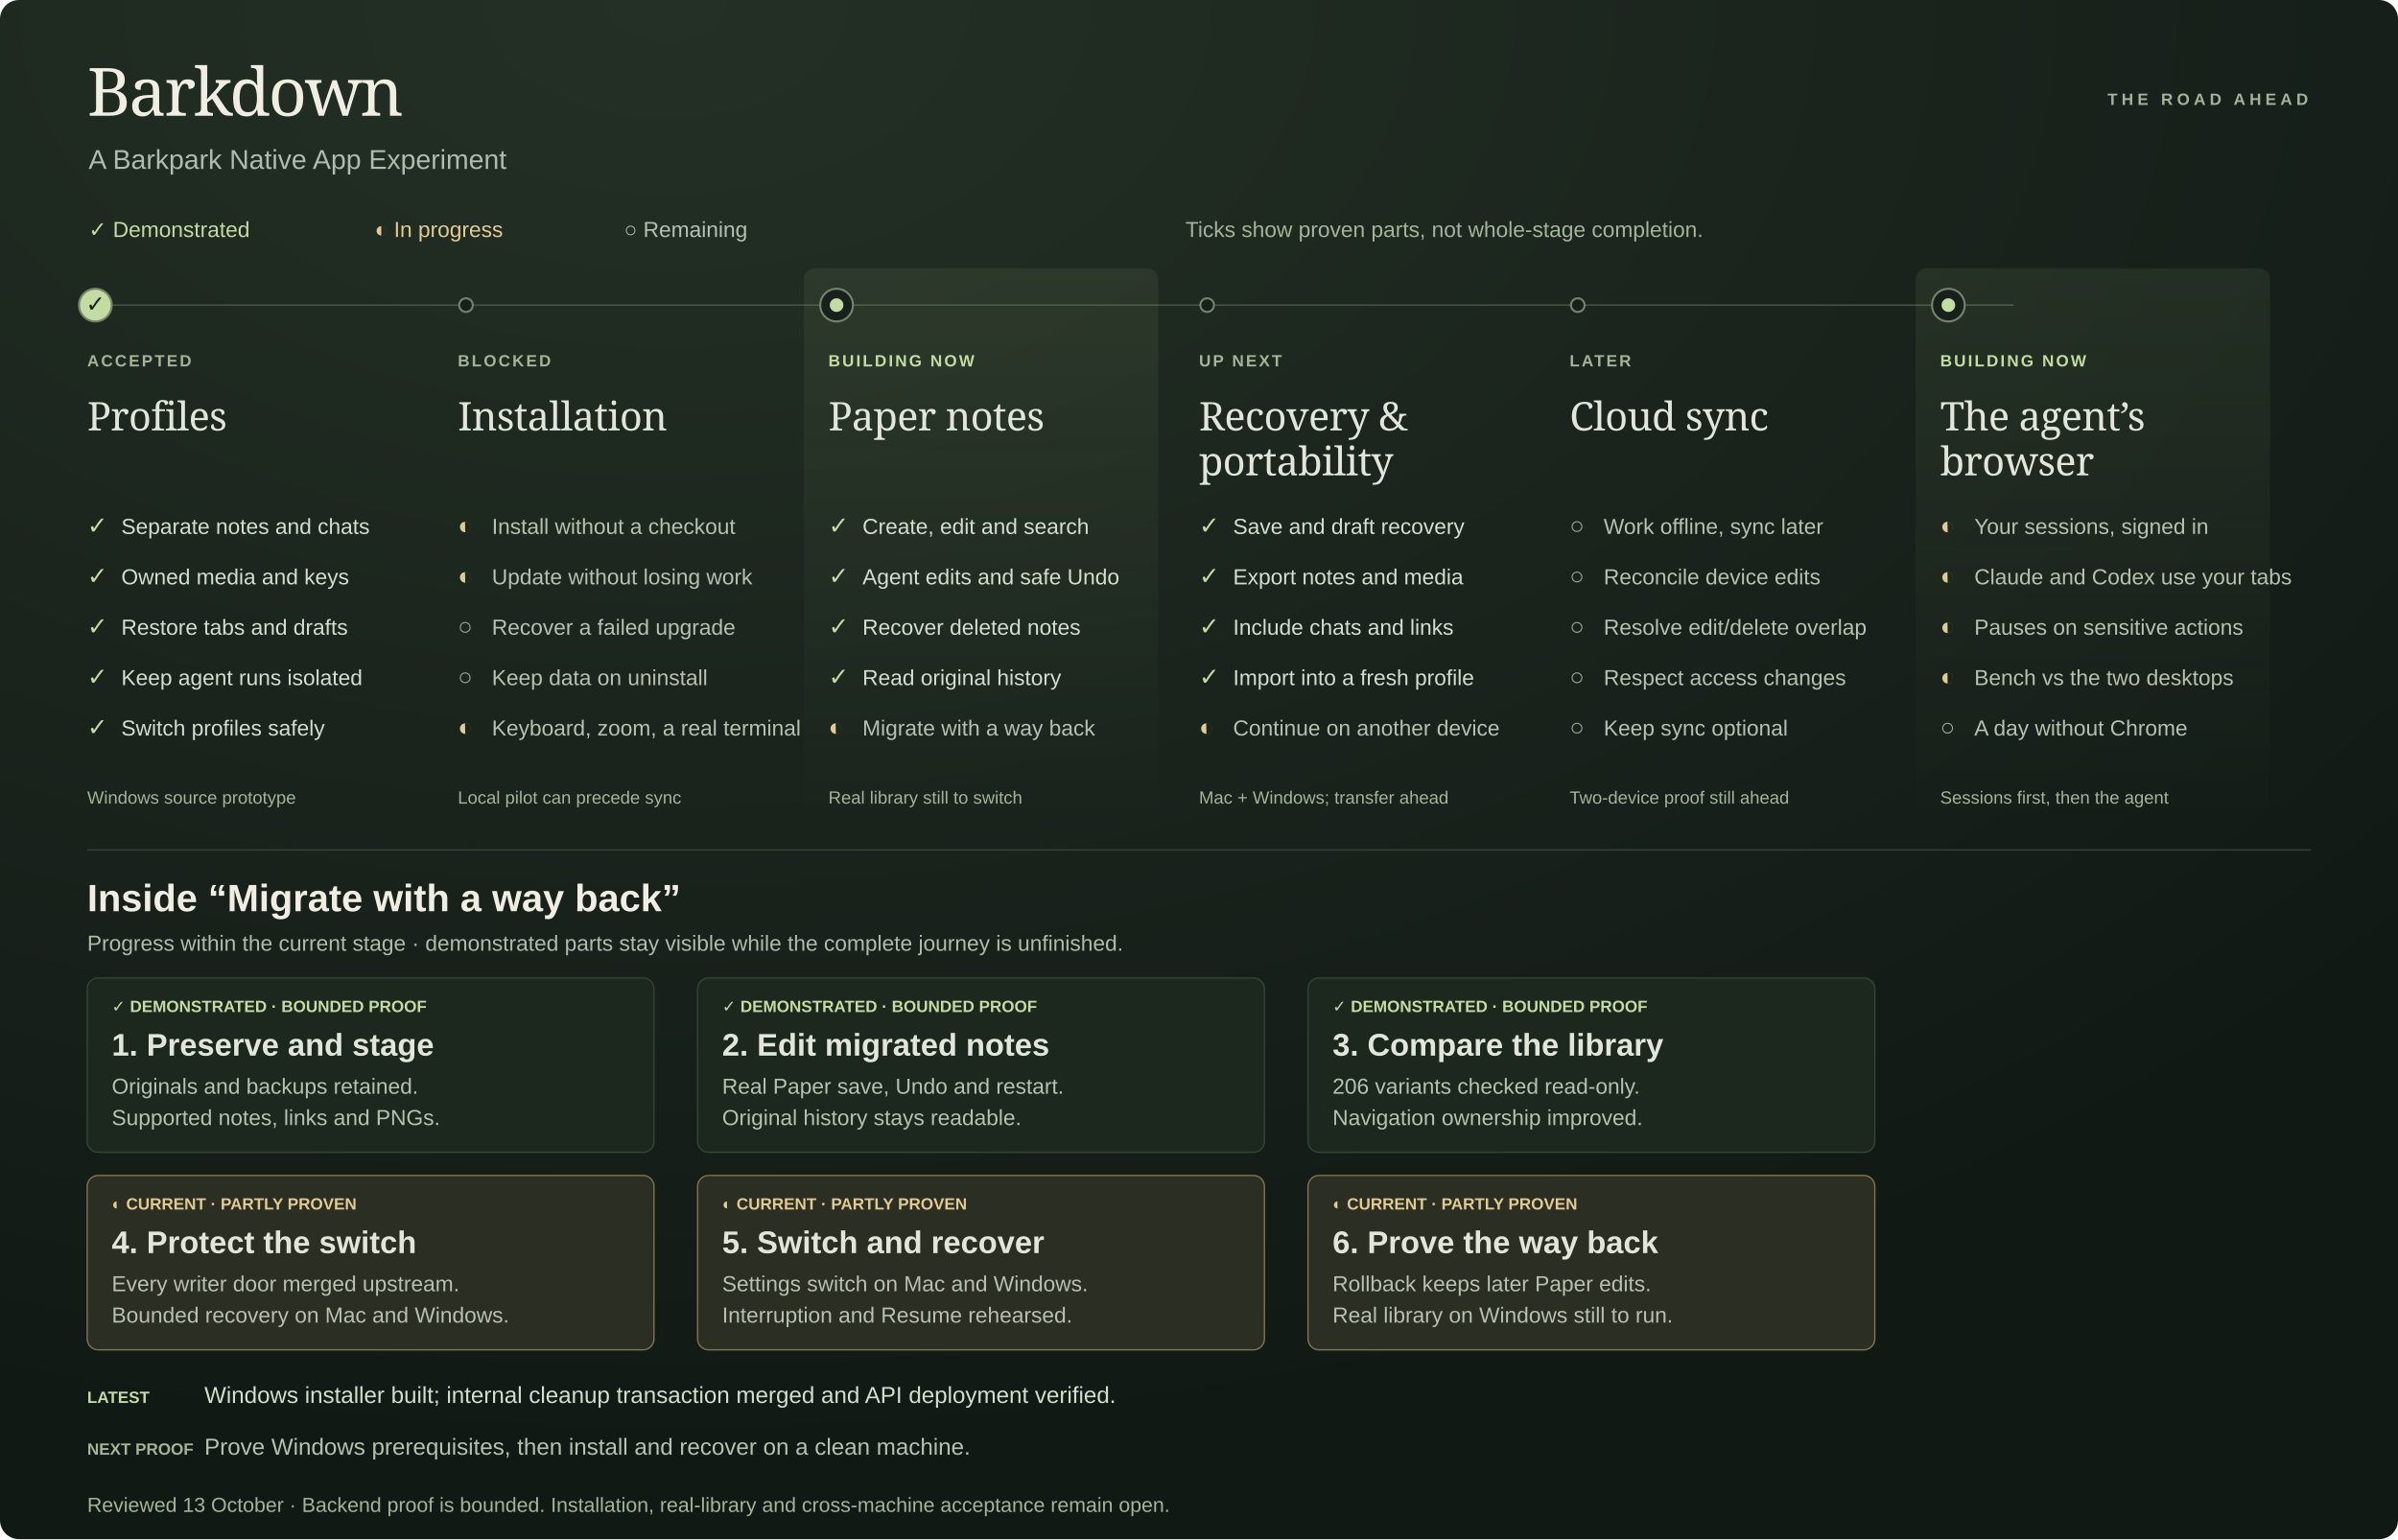
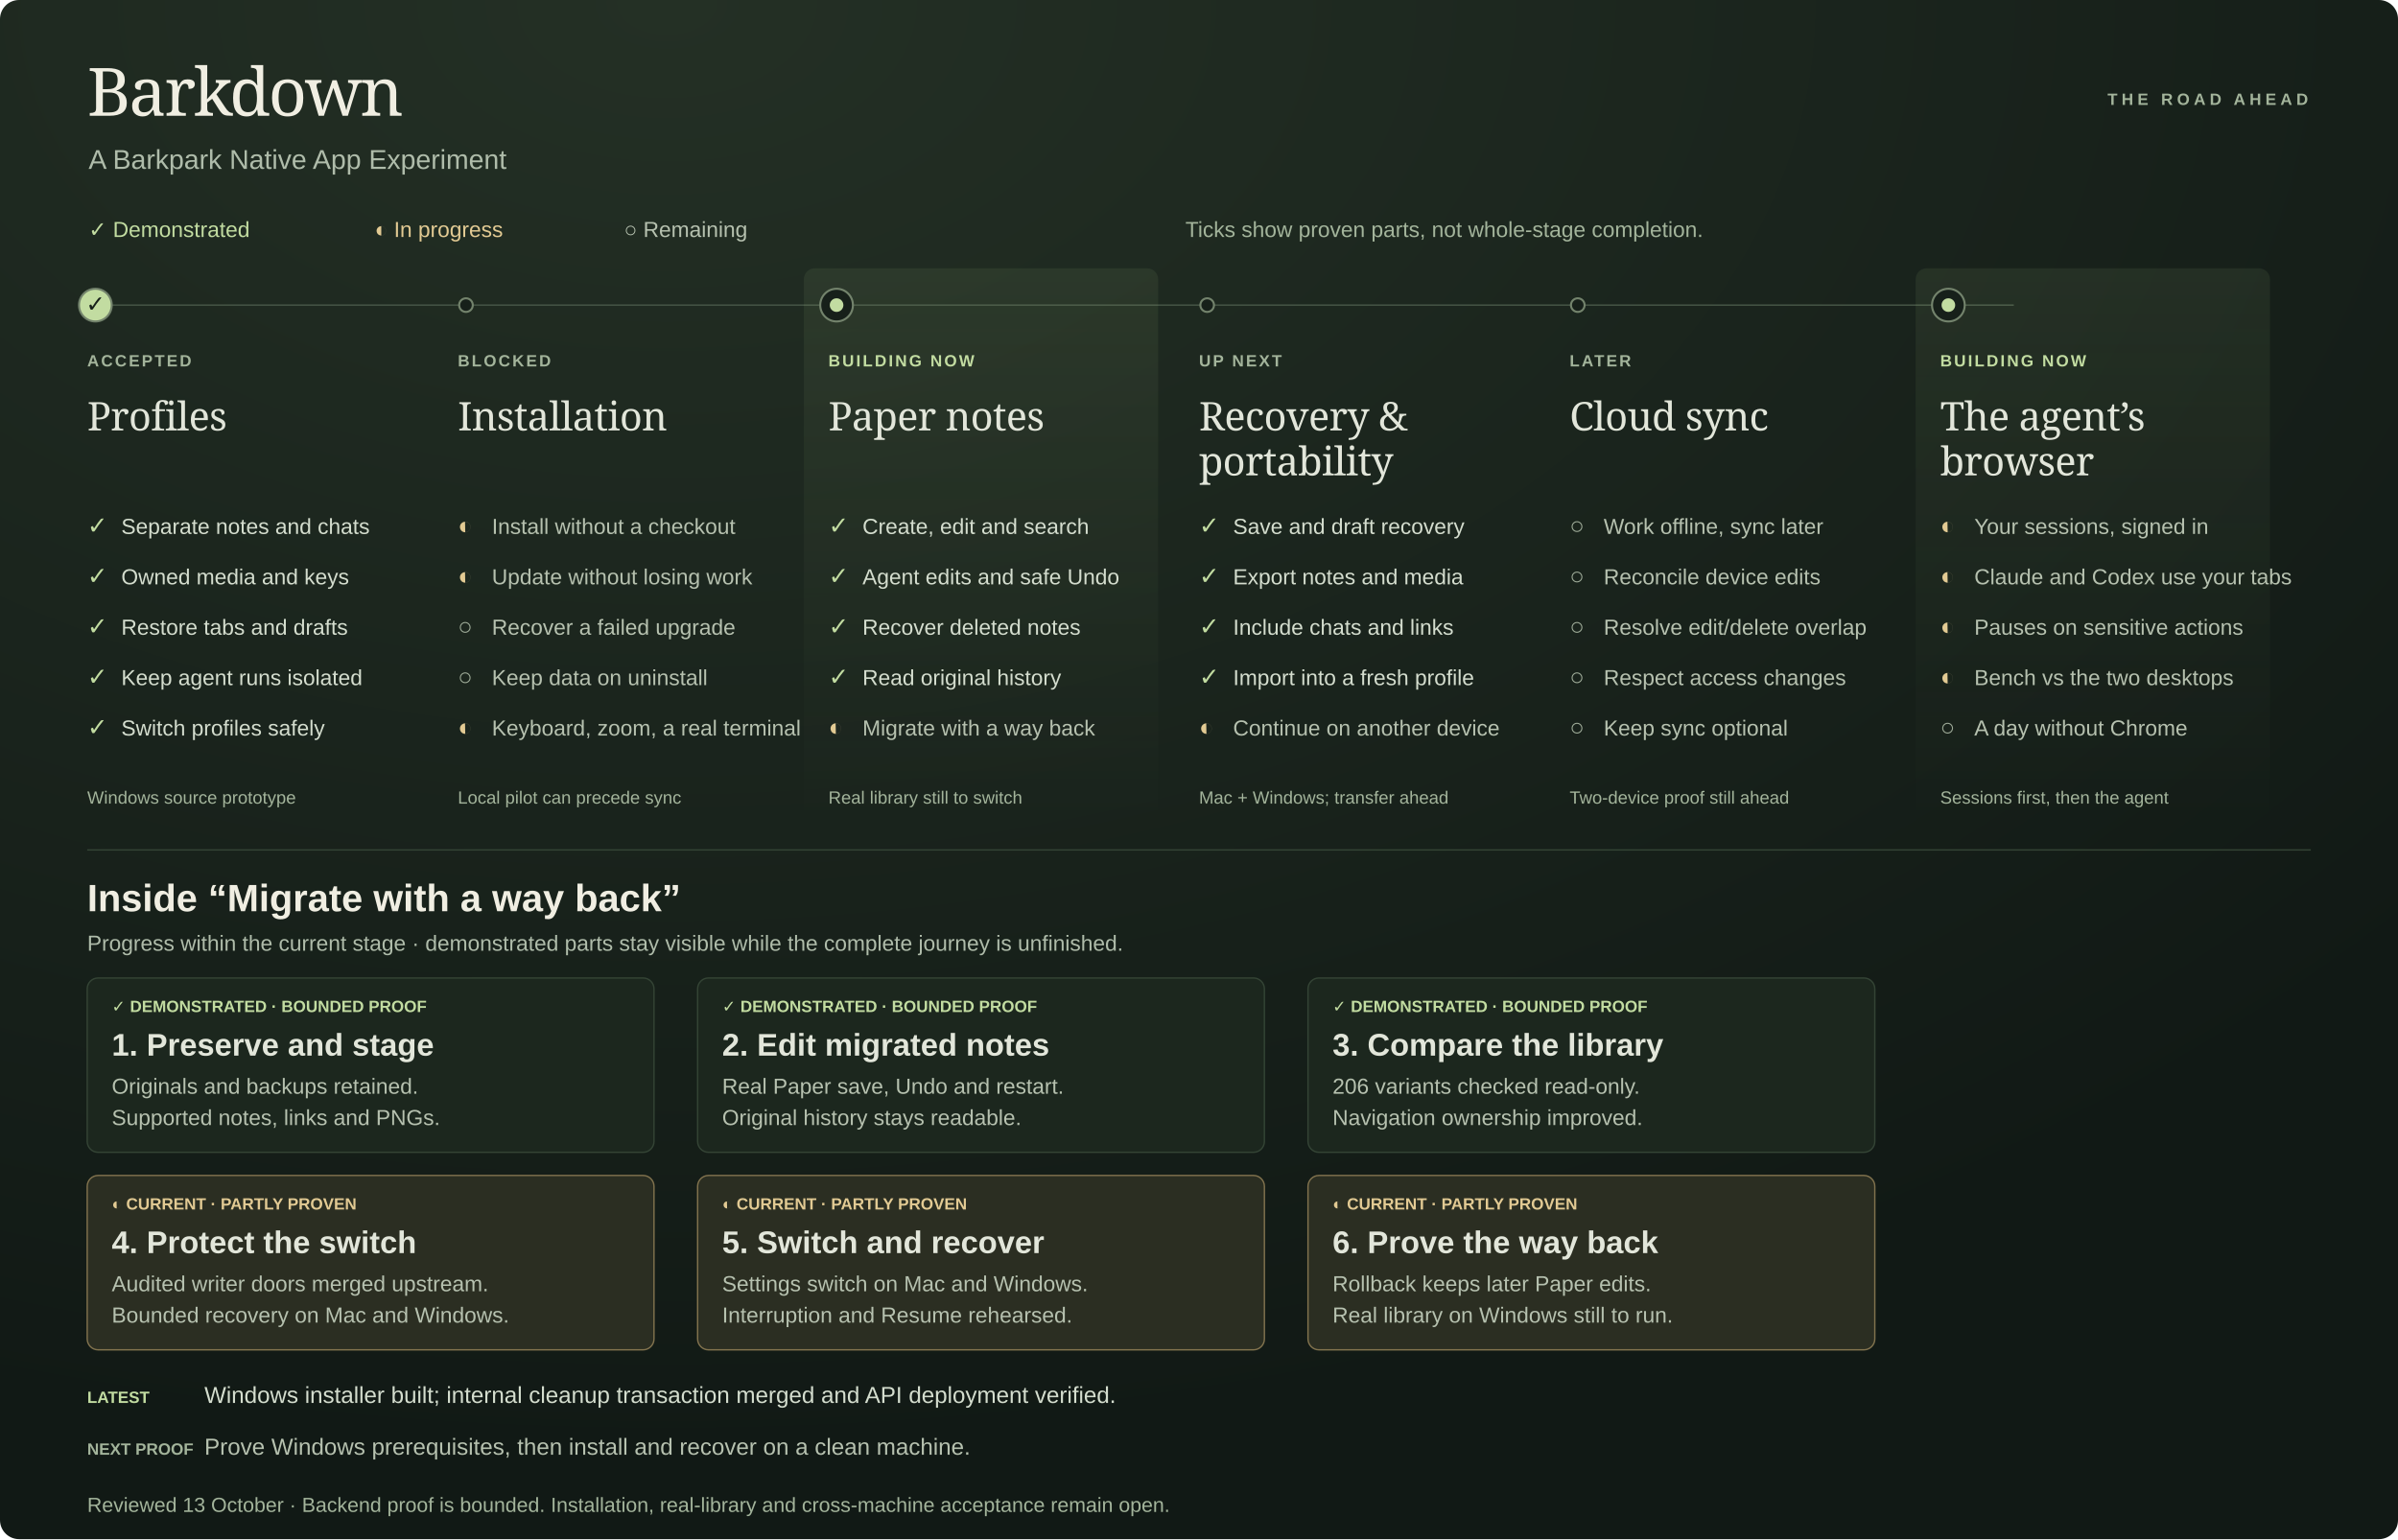
<svg xmlns="http://www.w3.org/2000/svg" width="1760" height="1130" viewBox="0 0 1760 1130" role="img" aria-labelledby="title desc">
  <defs>
    <radialGradient id="background" cx="28%" cy="0%" r="95%">
      <stop stop-color="#243025" />
      <stop offset="1" stop-color="#111915" />
    </radialGradient>
    <linearGradient id="focus" x2="0" y2="1">
      <stop stop-color="#a9c787" stop-opacity=".09" />
      <stop offset="1" stop-color="#a9c787" stop-opacity="0" />
    </linearGradient>
  </defs>
  <g font-family="Segoe UI, Arial, sans-serif">
    <rect width="1760" height="1130" rx="14" fill="url(#background)" />
    <text x="64" y="85" font-family="Georgia, serif" font-size="49" letter-spacing="-1.5" fill="#f0eee2">Barkdown</text>
    <text x="65" y="124" font-size="20" fill="#afbcaa" font-weight="400">A Barkpark Native App Experiment</text>
    <text x="1694" y="77" text-anchor="end" font-size="12" font-weight="600" letter-spacing="3" fill="#a3b49b">THE ROAD AHEAD</text>
    <text x="65" y="174" font-size="16" fill="#c2dca1" font-weight="400">✓  Demonstrated</text>
    <text x="275" y="174" font-size="16" fill="#e2ca93" font-weight="400">◐  In progress</text>
    <text x="458" y="174" font-size="16" fill="#b6c1af" font-weight="400">○  Remaining</text>
    <text x="870" y="174" font-size="16" fill="#a3b49b" font-weight="400">Ticks show proven parts, not whole-stage completion.</text>
    <path d="M70 224H1478" stroke="#475747" stroke-width="1" />
    <g data-phase="P1">
      <circle cx="70" cy="224" r="12" fill="#c2dca1" stroke="#73836c" stroke-width="1.5" />
      <text x="63" y="229" font-size="17" fill="#17201a" font-weight="600">✓</text>
      <text x="64" y="269" font-size="12" letter-spacing="1.5" font-weight="600" fill="#a3b49b">ACCEPTED</text>
      <text x="64" y="316" dy="0" font-family="Georgia, serif" font-size="29" letter-spacing="-.4" fill="#e2e6da">Profiles</text>
      <text x="64" y="392" font-size="18" fill="#c2dca1" font-weight="600">✓</text>
      <text x="89" y="392" font-size="16" fill="#d4ddce" font-weight="400">Separate notes and chats</text>
      <text x="64" y="429" font-size="18" fill="#c2dca1" font-weight="600">✓</text>
      <text x="89" y="429" font-size="16" fill="#d4ddce" font-weight="400">Owned media and keys</text>
      <text x="64" y="466" font-size="18" fill="#c2dca1" font-weight="600">✓</text>
      <text x="89" y="466" font-size="16" fill="#d4ddce" font-weight="400">Restore tabs and drafts</text>
      <text x="64" y="503" font-size="18" fill="#c2dca1" font-weight="600">✓</text>
      <text x="89" y="503" font-size="16" fill="#d4ddce" font-weight="400">Keep agent runs isolated</text>
      <text x="64" y="540" font-size="18" fill="#c2dca1" font-weight="600">✓</text>
      <text x="89" y="540" font-size="16" fill="#d4ddce" font-weight="400">Switch profiles safely</text>
      <text x="64" y="590" font-size="13" fill="#a3b49b" font-weight="400">Windows source prototype</text>
    </g>
    <g data-phase="P5">
      <circle cx="342" cy="224" r="5" fill="#17201a" stroke="#73836c" stroke-width="1.5" />
      <text x="336" y="269" font-size="12" letter-spacing="1.5" font-weight="600" fill="#a3b49b">BLOCKED</text>
      <text x="336" y="316" dy="0" font-family="Georgia, serif" font-size="29" letter-spacing="-.4" fill="#e2e6da">Installation</text>
      <text x="336" y="392" font-size="18" fill="#e2ca93" font-weight="600">◐</text>
      <text x="361" y="392" font-size="16" fill="#b6c1af" font-weight="400">Install without a checkout</text>
      <text x="336" y="429" font-size="18" fill="#e2ca93" font-weight="600">◐</text>
      <text x="361" y="429" font-size="16" fill="#b6c1af" font-weight="400">Update without losing work</text>
      <text x="336" y="466" font-size="18" fill="#9fac99" font-weight="600">○</text>
      <text x="361" y="466" font-size="16" fill="#b6c1af" font-weight="400">Recover a failed upgrade</text>
      <text x="336" y="503" font-size="18" fill="#9fac99" font-weight="600">○</text>
      <text x="361" y="503" font-size="16" fill="#b6c1af" font-weight="400">Keep data on uninstall</text>
      <text x="336" y="540" font-size="18" fill="#e2ca93" font-weight="600">◐</text>
      <text x="361" y="540" font-size="16" fill="#b6c1af" font-weight="400">Keyboard, zoom, a real terminal</text>
      <text x="336" y="590" font-size="13" fill="#a3b49b" font-weight="400">Local pilot can precede sync</text>
    </g>
    <g data-phase="P2">
      <rect x="590" y="197" width="260" height="410" rx="8" fill="url(#focus)" />
      <circle cx="614" cy="224" r="12" fill="#17201a" stroke="#73836c" stroke-width="1.5" />
      <circle cx="614" cy="224" r="5" fill="#c2dca1" />
      <text x="608" y="269" font-size="12" letter-spacing="1.5" font-weight="600" fill="#c2dca1">BUILDING NOW</text>
      <text x="608" y="316" dy="0" font-family="Georgia, serif" font-size="29" letter-spacing="-.4" fill="#e2e6da">Paper notes</text>
      <text x="608" y="392" font-size="18" fill="#c2dca1" font-weight="600">✓</text>
      <text x="633" y="392" font-size="16" fill="#d4ddce" font-weight="400">Create, edit and search</text>
      <text x="608" y="429" font-size="18" fill="#c2dca1" font-weight="600">✓</text>
      <text x="633" y="429" font-size="16" fill="#d4ddce" font-weight="400">Agent edits and safe Undo</text>
      <text x="608" y="466" font-size="18" fill="#c2dca1" font-weight="600">✓</text>
      <text x="633" y="466" font-size="16" fill="#d4ddce" font-weight="400">Recover deleted notes</text>
      <text x="608" y="503" font-size="18" fill="#c2dca1" font-weight="600">✓</text>
      <text x="633" y="503" font-size="16" fill="#d4ddce" font-weight="400">Read original history</text>
      <text x="608" y="540" font-size="18" fill="#e2ca93" font-weight="600">◐</text>
      <text x="633" y="540" font-size="16" fill="#b6c1af" font-weight="400">Migrate with a way back</text>
      <text x="608" y="590" font-size="13" fill="#a3b49b" font-weight="400">Real library still to switch</text>
    </g>
    <g data-phase="P3">
      <circle cx="886" cy="224" r="5" fill="#17201a" stroke="#73836c" stroke-width="1.5" />
      <text x="880" y="269" font-size="12" letter-spacing="1.5" font-weight="600" fill="#a3b49b">UP NEXT</text>
      <text x="880" y="316" dy="0" font-family="Georgia, serif" font-size="29" letter-spacing="-.4" fill="#e2e6da">Recovery &amp;</text>
      <text x="880" y="316" dy="33" font-family="Georgia, serif" font-size="29" letter-spacing="-.4" fill="#e2e6da">portability</text>
      <text x="880" y="392" font-size="18" fill="#c2dca1" font-weight="600">✓</text>
      <text x="905" y="392" font-size="16" fill="#d4ddce" font-weight="400">Save and draft recovery</text>
      <text x="880" y="429" font-size="18" fill="#c2dca1" font-weight="600">✓</text>
      <text x="905" y="429" font-size="16" fill="#d4ddce" font-weight="400">Export notes and media</text>
      <text x="880" y="466" font-size="18" fill="#c2dca1" font-weight="600">✓</text>
      <text x="905" y="466" font-size="16" fill="#d4ddce" font-weight="400">Include chats and links</text>
      <text x="880" y="503" font-size="18" fill="#c2dca1" font-weight="600">✓</text>
      <text x="905" y="503" font-size="16" fill="#d4ddce" font-weight="400">Import into a fresh profile</text>
      <text x="880" y="540" font-size="18" fill="#e2ca93" font-weight="600">◐</text>
      <text x="905" y="540" font-size="16" fill="#b6c1af" font-weight="400">Continue on another device</text>
      <text x="880" y="590" font-size="13" fill="#a3b49b" font-weight="400">Mac + Windows; transfer ahead</text>
    </g>
    <g data-phase="P4">
      <circle cx="1158" cy="224" r="5" fill="#17201a" stroke="#73836c" stroke-width="1.5" />
      <text x="1152" y="269" font-size="12" letter-spacing="1.5" font-weight="600" fill="#a3b49b">LATER</text>
      <text x="1152" y="316" dy="0" font-family="Georgia, serif" font-size="29" letter-spacing="-.4" fill="#e2e6da">Cloud sync</text>
      <text x="1152" y="392" font-size="18" fill="#9fac99" font-weight="600">○</text>
      <text x="1177" y="392" font-size="16" fill="#b6c1af" font-weight="400">Work offline, sync later</text>
      <text x="1152" y="429" font-size="18" fill="#9fac99" font-weight="600">○</text>
      <text x="1177" y="429" font-size="16" fill="#b6c1af" font-weight="400">Reconcile device edits</text>
      <text x="1152" y="466" font-size="18" fill="#9fac99" font-weight="600">○</text>
      <text x="1177" y="466" font-size="16" fill="#b6c1af" font-weight="400">Resolve edit/delete overlap</text>
      <text x="1152" y="503" font-size="18" fill="#9fac99" font-weight="600">○</text>
      <text x="1177" y="503" font-size="16" fill="#b6c1af" font-weight="400">Respect access changes</text>
      <text x="1152" y="540" font-size="18" fill="#9fac99" font-weight="600">○</text>
      <text x="1177" y="540" font-size="16" fill="#b6c1af" font-weight="400">Keep sync optional</text>
      <text x="1152" y="590" font-size="13" fill="#a3b49b" font-weight="400">Two-device proof still ahead</text>
    </g>
    <g data-phase="P6">
      <rect x="1406" y="197" width="260" height="410" rx="8" fill="url(#focus)" />
      <circle cx="1430" cy="224" r="12" fill="#17201a" stroke="#73836c" stroke-width="1.5" />
      <circle cx="1430" cy="224" r="5" fill="#c2dca1" />
      <text x="1424" y="269" font-size="12" letter-spacing="1.5" font-weight="600" fill="#c2dca1">BUILDING NOW</text>
      <text x="1424" y="316" dy="0" font-family="Georgia, serif" font-size="29" letter-spacing="-.4" fill="#e2e6da">The agent’s</text>
      <text x="1424" y="316" dy="33" font-family="Georgia, serif" font-size="29" letter-spacing="-.4" fill="#e2e6da">browser</text>
      <text x="1424" y="392" font-size="18" fill="#e2ca93" font-weight="600">◐</text>
      <text x="1449" y="392" font-size="16" fill="#b6c1af" font-weight="400">Your sessions, signed in</text>
      <text x="1424" y="429" font-size="18" fill="#e2ca93" font-weight="600">◐</text>
      <text x="1449" y="429" font-size="16" fill="#b6c1af" font-weight="400">Claude and Codex use your tabs</text>
      <text x="1424" y="466" font-size="18" fill="#e2ca93" font-weight="600">◐</text>
      <text x="1449" y="466" font-size="16" fill="#b6c1af" font-weight="400">Pauses on sensitive actions</text>
      <text x="1424" y="503" font-size="18" fill="#e2ca93" font-weight="600">◐</text>
      <text x="1449" y="503" font-size="16" fill="#b6c1af" font-weight="400">Bench vs the two desktops</text>
      <text x="1424" y="540" font-size="18" fill="#9fac99" font-weight="600">○</text>
      <text x="1449" y="540" font-size="16" fill="#b6c1af" font-weight="400">A day without Chrome</text>
      <text x="1424" y="590" font-size="13" fill="#a3b49b" font-weight="400">Sessions first, then the agent</text>
    </g>
    <path d="M64 624H1696" stroke="#344435" />
    <text x="64" y="669" font-size="28" fill="#f0eee2" font-weight="600">Inside “Migrate with a way back”</text>
    <text x="64" y="698" font-size="16" fill="#afbcaa" font-weight="400">Progress within the current stage · demonstrated parts stay visible while the complete journey is unfinished.</text>
    <g data-migration-step="1">
      <rect x="64" y="718" width="416" height="128" rx="8" fill="#1c271e" stroke="#344435" />
      <text x="82" y="743" font-size="12" fill="#c2dca1" font-weight="600">✓  DEMONSTRATED · BOUNDED PROOF</text>
      <text x="82" y="775" font-size="23" fill="#e2e6da" font-weight="600">1. Preserve and stage</text>
      <text x="82" y="803" font-size="16" fill="#b6c1af" font-weight="400">Originals and backups retained.</text>
      <text x="82" y="826" font-size="16" fill="#b6c1af" font-weight="400">Supported notes, links and PNGs.</text>
    </g>
    <g data-migration-step="2">
      <rect x="512" y="718" width="416" height="128" rx="8" fill="#1c271e" stroke="#344435" />
      <text x="530" y="743" font-size="12" fill="#c2dca1" font-weight="600">✓  DEMONSTRATED · BOUNDED PROOF</text>
      <text x="530" y="775" font-size="23" fill="#e2e6da" font-weight="600">2. Edit migrated notes</text>
      <text x="530" y="803" font-size="16" fill="#b6c1af" font-weight="400">Real Paper save, Undo and restart.</text>
      <text x="530" y="826" font-size="16" fill="#b6c1af" font-weight="400">Original history stays readable.</text>
    </g>
    <g data-migration-step="3">
      <rect x="960" y="718" width="416" height="128" rx="8" fill="#1c271e" stroke="#344435" />
      <text x="978" y="743" font-size="12" fill="#c2dca1" font-weight="600">✓  DEMONSTRATED · BOUNDED PROOF</text>
      <text x="978" y="775" font-size="23" fill="#e2e6da" font-weight="600">3. Compare the library</text>
      <text x="978" y="803" font-size="16" fill="#b6c1af" font-weight="400">206 variants checked read-only.</text>
      <text x="978" y="826" font-size="16" fill="#b6c1af" font-weight="400">Navigation ownership improved.</text>
    </g>
    <g data-migration-step="4">
      <rect x="64" y="863" width="416" height="128" rx="8" fill="#2b2e22" stroke="#82734e" />
      <text x="82" y="888" font-size="12" fill="#e2ca93" font-weight="600">◐  CURRENT · PARTLY PROVEN</text>
      <text x="82" y="920" font-size="23" fill="#e2e6da" font-weight="600">4. Protect the switch</text>
-       <text x="82" y="948" font-size="16" fill="#b6c1af" font-weight="400">Every writer door merged upstream.</text>
+       <text x="82" y="948" font-size="16" fill="#b6c1af" font-weight="400">Audited writer doors merged upstream.</text>
      <text x="82" y="971" font-size="16" fill="#b6c1af" font-weight="400">Bounded recovery on Mac and Windows.</text>
    </g>
    <g data-migration-step="5">
      <rect x="512" y="863" width="416" height="128" rx="8" fill="#2b2e22" stroke="#82734e" />
      <text x="530" y="888" font-size="12" fill="#e2ca93" font-weight="600">◐  CURRENT · PARTLY PROVEN</text>
      <text x="530" y="920" font-size="23" fill="#e2e6da" font-weight="600">5. Switch and recover</text>
      <text x="530" y="948" font-size="16" fill="#b6c1af" font-weight="400">Settings switch on Mac and Windows.</text>
      <text x="530" y="971" font-size="16" fill="#b6c1af" font-weight="400">Interruption and Resume rehearsed.</text>
    </g>
    <g data-migration-step="6">
      <rect x="960" y="863" width="416" height="128" rx="8" fill="#2b2e22" stroke="#82734e" />
      <text x="978" y="888" font-size="12" fill="#e2ca93" font-weight="600">◐  CURRENT · PARTLY PROVEN</text>
      <text x="978" y="920" font-size="23" fill="#e2e6da" font-weight="600">6. Prove the way back</text>
      <text x="978" y="948" font-size="16" fill="#b6c1af" font-weight="400">Rollback keeps later Paper edits.</text>
      <text x="978" y="971" font-size="16" fill="#b6c1af" font-weight="400">Real library on Windows still to run.</text>
    </g>
    <text x="64" y="1030" font-size="12" fill="#c2dca1" font-weight="600">LATEST</text>
    <text x="150" y="1030" font-size="17" fill="#d4ddce" font-weight="400">Windows installer built; internal cleanup transaction merged and API deployment verified.</text>
    <text x="64" y="1068" font-size="12" fill="#a3b49b" font-weight="600">NEXT PROOF</text>
    <text x="150" y="1068" font-size="17" fill="#b6c1af" font-weight="400">Prove Windows prerequisites, then install and recover on a clean machine.</text>
    <text x="64" y="1110" font-size="15" fill="#a3b49b" font-weight="400">Reviewed 13 October · Backend proof is bounded. Installation, real-library and cross-machine acceptance remain open.</text>
  </g>
</svg>
